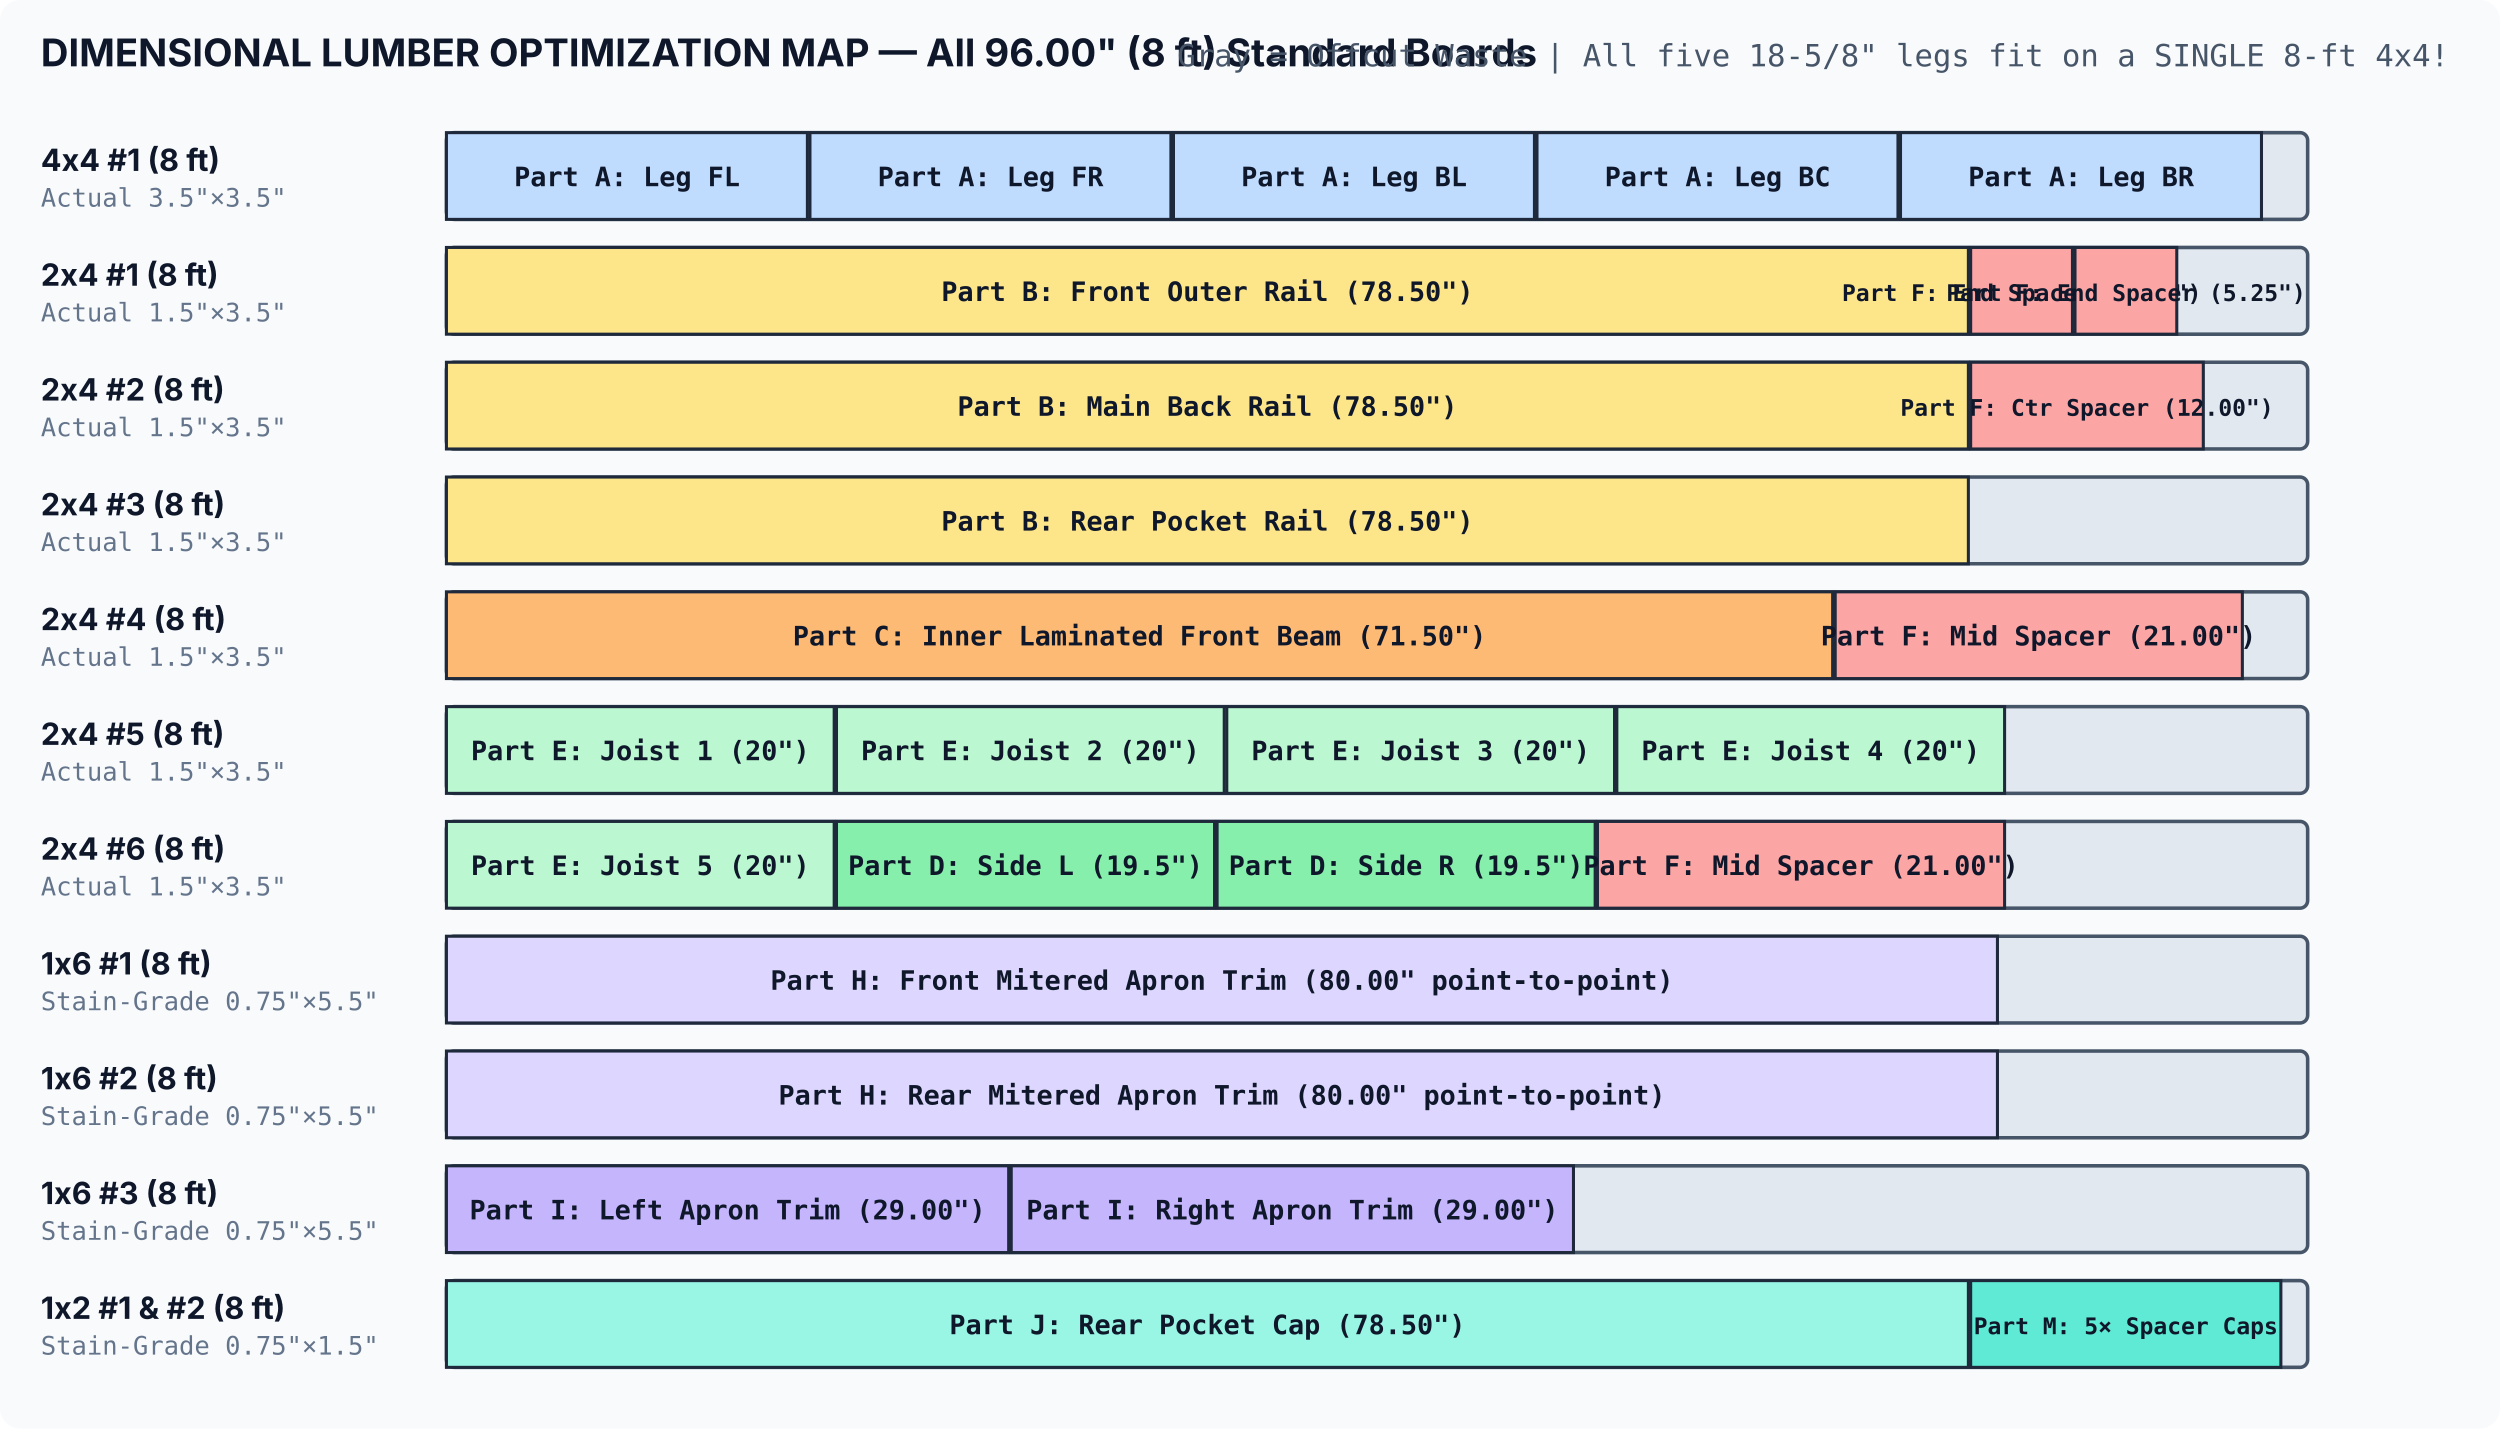
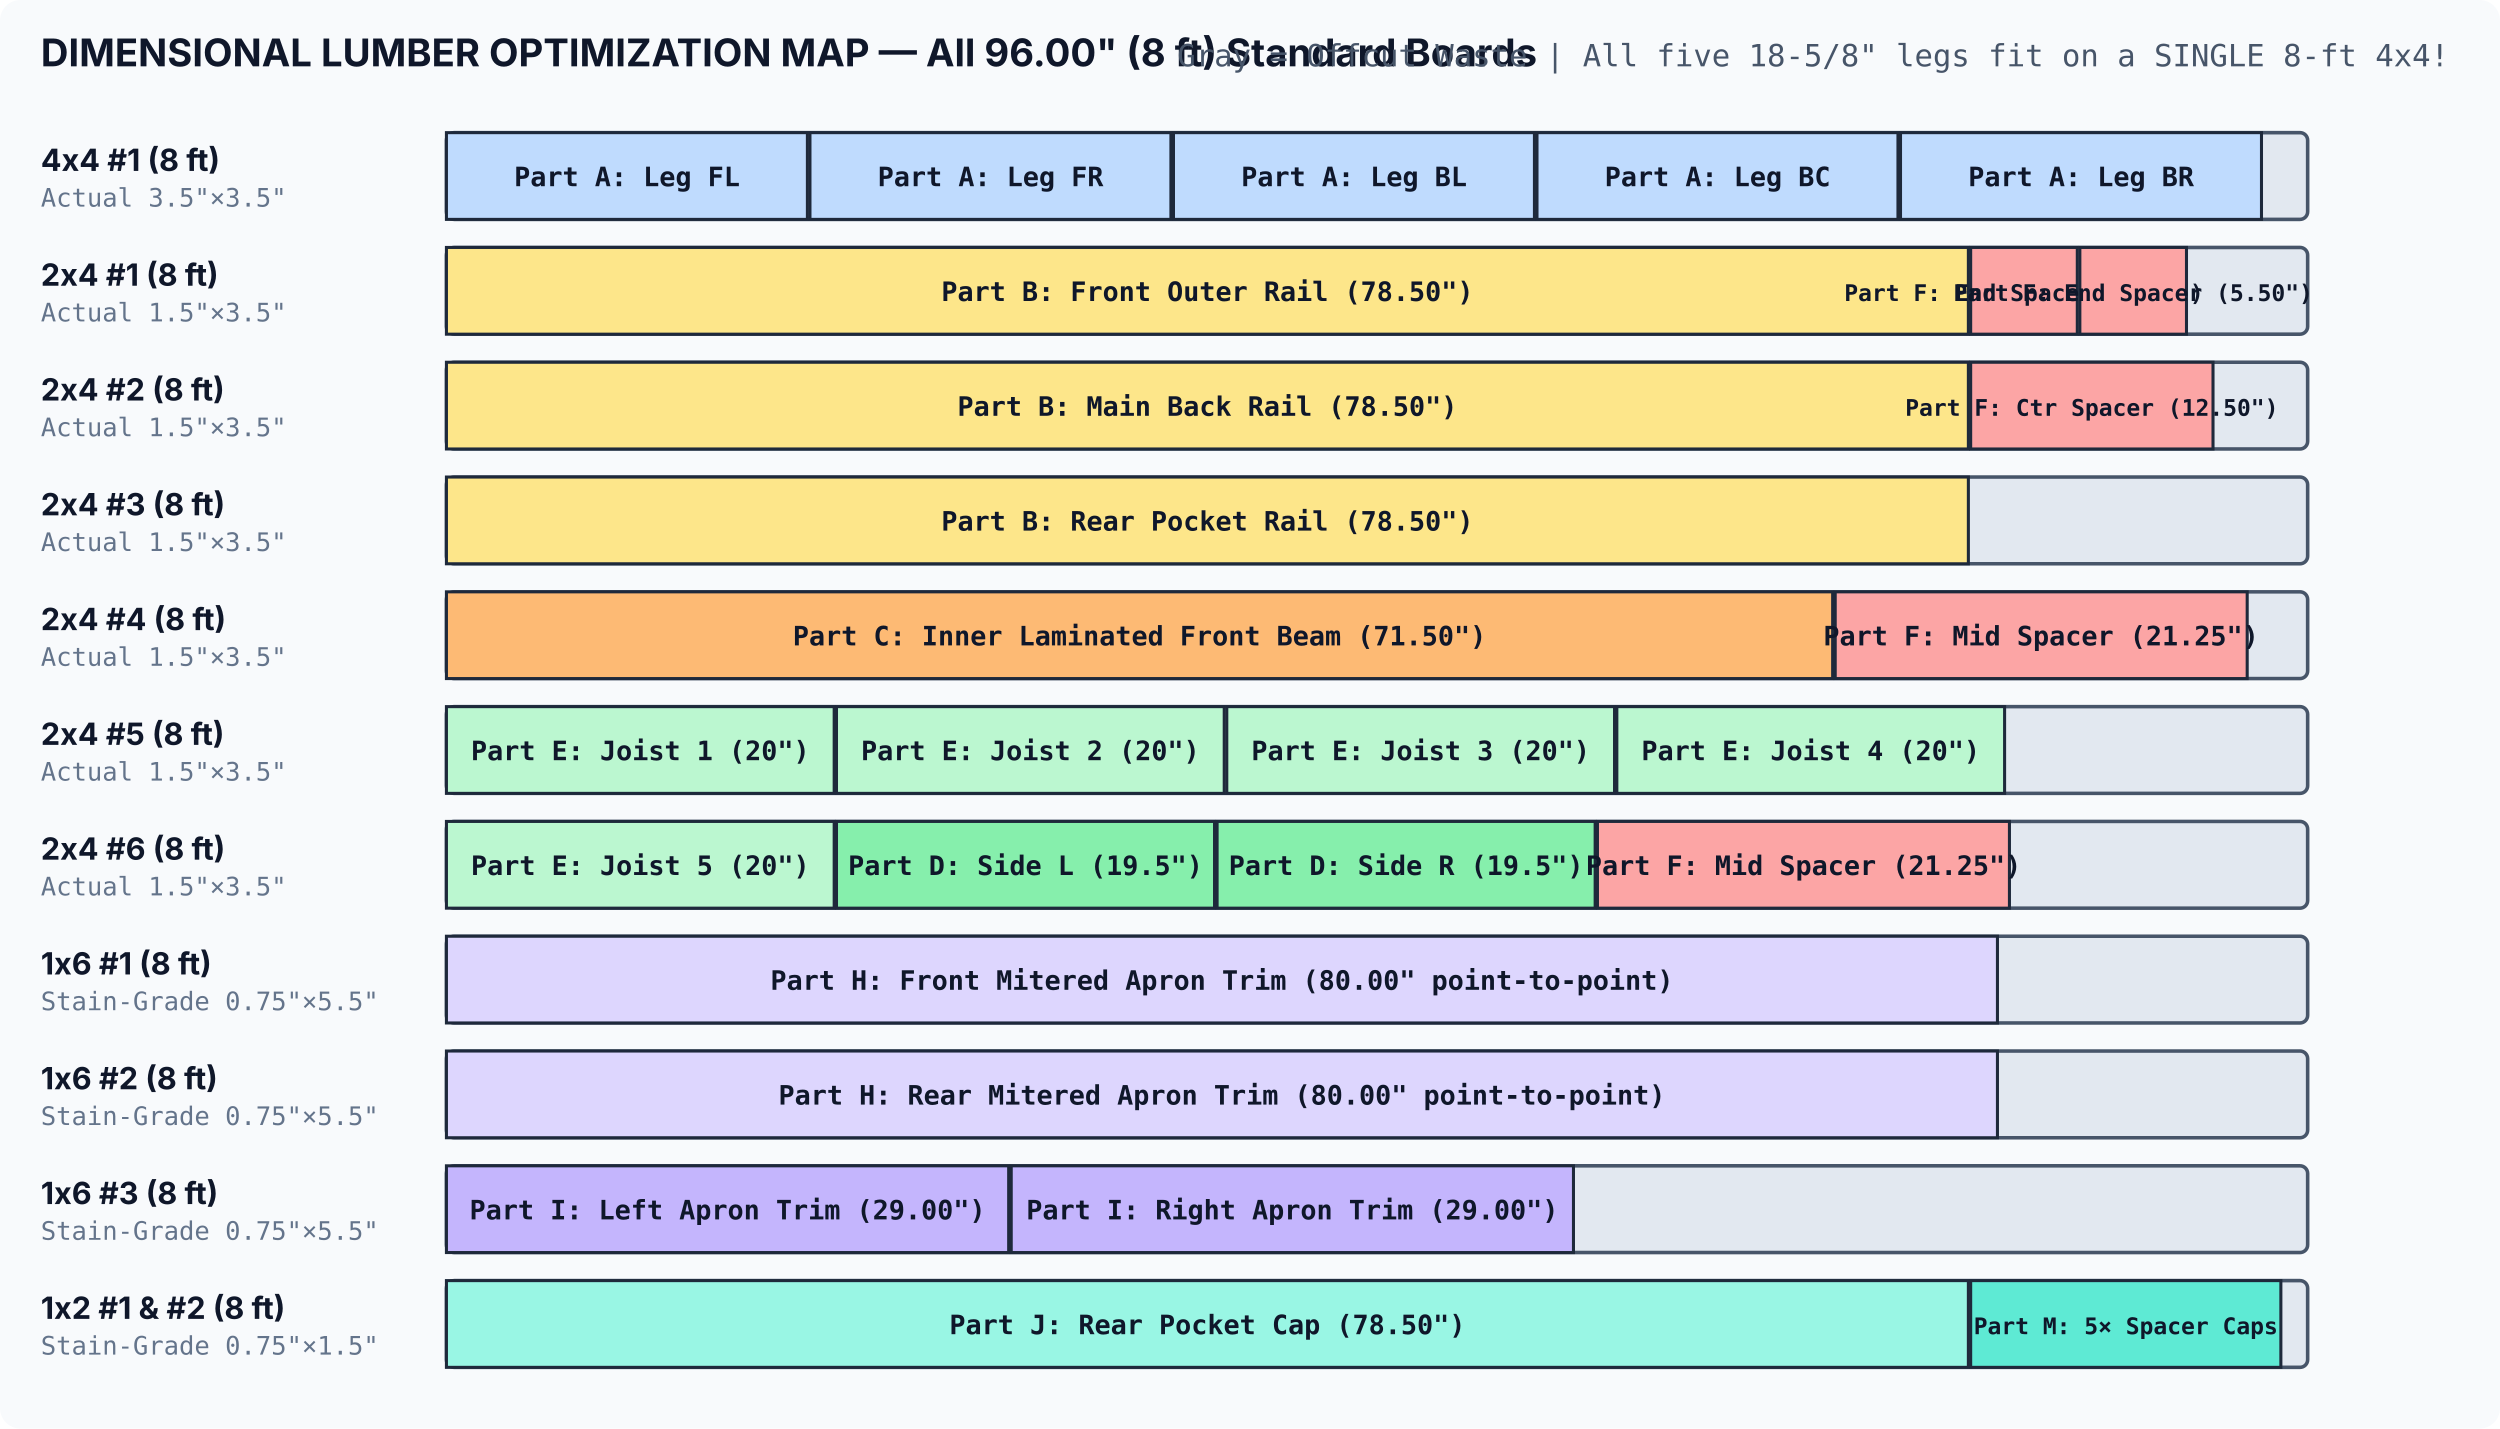
<svg xmlns="http://www.w3.org/2000/svg" viewBox="0 0 980 560" class="blueprint-svg">
  <rect width="980" height="560" fill="#f8fafc" rx="8" />
  <text x="16" y="26" font-family="Inter, system-ui, sans-serif" font-size="15" font-weight="700" fill="#0f172a">
    DIMENSIONAL LUMBER OPTIMIZATION MAP — All 96.00" (8 ft) Standard Boards
  </text>
  <text x="960" y="26" text-anchor="end" font-family="JetBrains Mono, monospace" font-size="12" fill="#475569">
    Gray = Offcut Waste | All five 18-5/8" legs fit on a SINGLE 8-ft 4x4!
  </text>
  <text x="16" y="67" font-family="Inter, sans-serif" font-size="12" font-weight="700" fill="#0f172a">4x4 #1 (8 ft)</text>
  <text x="16" y="81" font-family="JetBrains Mono, monospace" font-size="10" fill="#64748b">Actual 3.5"×3.5"</text>
  <rect x="175" y="52" width="729.6" height="34" fill="#e2e8f0" stroke="#475569" stroke-width="1.4" rx="3" />
  <rect x="175.0" y="52" width="141.5" height="34" fill="#bfdbfe" stroke="#1e293b" stroke-width="1.2" />
  <text x="245.8" y="73" text-anchor="middle" font-family="JetBrains Mono, monospace" font-size="10.5" font-weight="700" fill="#0f172a">Part A: Leg FL</text>
  <rect x="317.5" y="52" width="141.5" height="34" fill="#bfdbfe" stroke="#1e293b" stroke-width="1.2" />
  <text x="388.3" y="73" text-anchor="middle" font-family="JetBrains Mono, monospace" font-size="10.5" font-weight="700" fill="#0f172a">Part A: Leg FR</text>
  <rect x="460.0" y="52" width="141.5" height="34" fill="#bfdbfe" stroke="#1e293b" stroke-width="1.2" />
  <text x="530.8" y="73" text-anchor="middle" font-family="JetBrains Mono, monospace" font-size="10.5" font-weight="700" fill="#0f172a">Part A: Leg BL</text>
  <rect x="602.5" y="52" width="141.5" height="34" fill="#bfdbfe" stroke="#1e293b" stroke-width="1.2" />
  <text x="673.3" y="73" text-anchor="middle" font-family="JetBrains Mono, monospace" font-size="10.5" font-weight="700" fill="#0f172a">Part A: Leg BC</text>
  <rect x="745.0" y="52" width="141.5" height="34" fill="#bfdbfe" stroke="#1e293b" stroke-width="1.2" />
  <text x="815.8" y="73" text-anchor="middle" font-family="JetBrains Mono, monospace" font-size="10.5" font-weight="700" fill="#0f172a">Part A: Leg BR</text>
  <text x="16" y="112" font-family="Inter, sans-serif" font-size="12" font-weight="700" fill="#0f172a">2x4 #1 (8 ft)</text>
  <text x="16" y="126" font-family="JetBrains Mono, monospace" font-size="10" fill="#64748b">Actual 1.5"×3.5"</text>
  <rect x="175" y="97" width="729.6" height="34" fill="#e2e8f0" stroke="#475569" stroke-width="1.4" rx="3" />
  <rect x="175.0" y="97" width="596.6" height="34" fill="#fde68a" stroke="#1e293b" stroke-width="1.2" />
  <text x="473.3" y="118" text-anchor="middle" font-family="JetBrains Mono, monospace" font-size="10.5" font-weight="700" fill="#0f172a">Part B: Front Outer Rail (78.50")</text>
-   <rect x="772.5" y="97" width="39.9" height="34" fill="#fca5a5" stroke="#1e293b" stroke-width="1.2" />
-   <text x="792.5" y="118" text-anchor="middle" font-family="JetBrains Mono, monospace" font-size="9.0" font-weight="700" fill="#0f172a">Part F: End Spacer (5.25")</text>
-   <rect x="813.4" y="97" width="39.9" height="34" fill="#fca5a5" stroke="#1e293b" stroke-width="1.2" />
-   <text x="833.4" y="118" text-anchor="middle" font-family="JetBrains Mono, monospace" font-size="9.0" font-weight="700" fill="#0f172a">Part F: End Spacer (5.25")</text>
+   <rect x="772.5" y="97" width="41.8" height="34" fill="#fca5a5" stroke="#1e293b" stroke-width="1.2" />
+   <text x="793.4" y="118" text-anchor="middle" font-family="JetBrains Mono, monospace" font-size="9.0" font-weight="700" fill="#0f172a">Part F: End Spacer (5.50")</text>
+   <rect x="815.3" y="97" width="41.8" height="34" fill="#fca5a5" stroke="#1e293b" stroke-width="1.2" />
+   <text x="836.2" y="118" text-anchor="middle" font-family="JetBrains Mono, monospace" font-size="9.0" font-weight="700" fill="#0f172a">Part F: End Spacer (5.50")</text>
  <text x="16" y="157" font-family="Inter, sans-serif" font-size="12" font-weight="700" fill="#0f172a">2x4 #2 (8 ft)</text>
  <text x="16" y="171" font-family="JetBrains Mono, monospace" font-size="10" fill="#64748b">Actual 1.5"×3.5"</text>
  <rect x="175" y="142" width="729.6" height="34" fill="#e2e8f0" stroke="#475569" stroke-width="1.4" rx="3" />
  <rect x="175.0" y="142" width="596.6" height="34" fill="#fde68a" stroke="#1e293b" stroke-width="1.2" />
  <text x="473.3" y="163" text-anchor="middle" font-family="JetBrains Mono, monospace" font-size="10.5" font-weight="700" fill="#0f172a">Part B: Main Back Rail (78.50")</text>
-   <rect x="772.5" y="142" width="91.2" height="34" fill="#fca5a5" stroke="#1e293b" stroke-width="1.2" />
-   <text x="818.1" y="163" text-anchor="middle" font-family="JetBrains Mono, monospace" font-size="9.0" font-weight="700" fill="#0f172a">Part F: Ctr Spacer (12.00")</text>
+   <rect x="772.5" y="142" width="95.0" height="34" fill="#fca5a5" stroke="#1e293b" stroke-width="1.2" />
+   <text x="820.0" y="163" text-anchor="middle" font-family="JetBrains Mono, monospace" font-size="9.0" font-weight="700" fill="#0f172a">Part F: Ctr Spacer (12.50")</text>
  <text x="16" y="202" font-family="Inter, sans-serif" font-size="12" font-weight="700" fill="#0f172a">2x4 #3 (8 ft)</text>
  <text x="16" y="216" font-family="JetBrains Mono, monospace" font-size="10" fill="#64748b">Actual 1.5"×3.5"</text>
  <rect x="175" y="187" width="729.6" height="34" fill="#e2e8f0" stroke="#475569" stroke-width="1.4" rx="3" />
  <rect x="175.0" y="187" width="596.6" height="34" fill="#fde68a" stroke="#1e293b" stroke-width="1.2" />
  <text x="473.3" y="208" text-anchor="middle" font-family="JetBrains Mono, monospace" font-size="10.5" font-weight="700" fill="#0f172a">Part B: Rear Pocket Rail (78.50")</text>
  <text x="16" y="247" font-family="Inter, sans-serif" font-size="12" font-weight="700" fill="#0f172a">2x4 #4 (8 ft)</text>
  <text x="16" y="261" font-family="JetBrains Mono, monospace" font-size="10" fill="#64748b">Actual 1.5"×3.5"</text>
  <rect x="175" y="232" width="729.6" height="34" fill="#e2e8f0" stroke="#475569" stroke-width="1.4" rx="3" />
  <rect x="175.0" y="232" width="543.4" height="34" fill="#fdba74" stroke="#1e293b" stroke-width="1.2" />
  <text x="446.7" y="253" text-anchor="middle" font-family="JetBrains Mono, monospace" font-size="10.5" font-weight="700" fill="#0f172a">Part C: Inner Laminated Front Beam (71.50")</text>
-   <rect x="719.4" y="232" width="159.6" height="34" fill="#fca5a5" stroke="#1e293b" stroke-width="1.2" />
-   <text x="799.1" y="253" text-anchor="middle" font-family="JetBrains Mono, monospace" font-size="10.5" font-weight="700" fill="#0f172a">Part F: Mid Spacer (21.00")</text>
+   <rect x="719.4" y="232" width="161.5" height="34" fill="#fca5a5" stroke="#1e293b" stroke-width="1.2" />
+   <text x="800.1" y="253" text-anchor="middle" font-family="JetBrains Mono, monospace" font-size="10.5" font-weight="700" fill="#0f172a">Part F: Mid Spacer (21.25")</text>
  <text x="16" y="292" font-family="Inter, sans-serif" font-size="12" font-weight="700" fill="#0f172a">2x4 #5 (8 ft)</text>
  <text x="16" y="306" font-family="JetBrains Mono, monospace" font-size="10" fill="#64748b">Actual 1.5"×3.5"</text>
  <rect x="175" y="277" width="729.6" height="34" fill="#e2e8f0" stroke="#475569" stroke-width="1.4" rx="3" />
  <rect x="175.0" y="277" width="152.0" height="34" fill="#bbf7d0" stroke="#1e293b" stroke-width="1.2" />
  <text x="251.0" y="298" text-anchor="middle" font-family="JetBrains Mono, monospace" font-size="10.5" font-weight="700" fill="#0f172a">Part E: Joist 1 (20")</text>
  <rect x="327.9" y="277" width="152.0" height="34" fill="#bbf7d0" stroke="#1e293b" stroke-width="1.2" />
  <text x="403.9" y="298" text-anchor="middle" font-family="JetBrains Mono, monospace" font-size="10.5" font-weight="700" fill="#0f172a">Part E: Joist 2 (20")</text>
  <rect x="480.9" y="277" width="152.0" height="34" fill="#bbf7d0" stroke="#1e293b" stroke-width="1.2" />
  <text x="556.9" y="298" text-anchor="middle" font-family="JetBrains Mono, monospace" font-size="10.5" font-weight="700" fill="#0f172a">Part E: Joist 3 (20")</text>
  <rect x="633.8" y="277" width="152.0" height="34" fill="#bbf7d0" stroke="#1e293b" stroke-width="1.2" />
  <text x="709.8" y="298" text-anchor="middle" font-family="JetBrains Mono, monospace" font-size="10.5" font-weight="700" fill="#0f172a">Part E: Joist 4 (20")</text>
  <text x="16" y="337" font-family="Inter, sans-serif" font-size="12" font-weight="700" fill="#0f172a">2x4 #6 (8 ft)</text>
  <text x="16" y="351" font-family="JetBrains Mono, monospace" font-size="10" fill="#64748b">Actual 1.5"×3.5"</text>
  <rect x="175" y="322" width="729.6" height="34" fill="#e2e8f0" stroke="#475569" stroke-width="1.4" rx="3" />
  <rect x="175.0" y="322" width="152.0" height="34" fill="#bbf7d0" stroke="#1e293b" stroke-width="1.2" />
  <text x="251.0" y="343" text-anchor="middle" font-family="JetBrains Mono, monospace" font-size="10.5" font-weight="700" fill="#0f172a">Part E: Joist 5 (20")</text>
  <rect x="327.9" y="322" width="148.2" height="34" fill="#86efac" stroke="#1e293b" stroke-width="1.2" />
  <text x="402.0" y="343" text-anchor="middle" font-family="JetBrains Mono, monospace" font-size="10.5" font-weight="700" fill="#0f172a">Part D: Side L (19.5")</text>
  <rect x="477.1" y="322" width="148.2" height="34" fill="#86efac" stroke="#1e293b" stroke-width="1.2" />
  <text x="551.2" y="343" text-anchor="middle" font-family="JetBrains Mono, monospace" font-size="10.5" font-weight="700" fill="#0f172a">Part D: Side R (19.5")</text>
-   <rect x="626.2" y="322" width="159.6" height="34" fill="#fca5a5" stroke="#1e293b" stroke-width="1.2" />
-   <text x="706.0" y="343" text-anchor="middle" font-family="JetBrains Mono, monospace" font-size="10.5" font-weight="700" fill="#0f172a">Part F: Mid Spacer (21.00")</text>
+   <rect x="626.2" y="322" width="161.5" height="34" fill="#fca5a5" stroke="#1e293b" stroke-width="1.2" />
+   <text x="707.0" y="343" text-anchor="middle" font-family="JetBrains Mono, monospace" font-size="10.5" font-weight="700" fill="#0f172a">Part F: Mid Spacer (21.25")</text>
  <text x="16" y="382" font-family="Inter, sans-serif" font-size="12" font-weight="700" fill="#0f172a">1x6 #1 (8 ft)</text>
  <text x="16" y="396" font-family="JetBrains Mono, monospace" font-size="10" fill="#64748b">Stain-Grade 0.75"×5.5"</text>
  <rect x="175" y="367" width="729.6" height="34" fill="#e2e8f0" stroke="#475569" stroke-width="1.4" rx="3" />
  <rect x="175.0" y="367" width="608.0" height="34" fill="#ddd6fe" stroke="#1e293b" stroke-width="1.2" />
  <text x="479.0" y="388" text-anchor="middle" font-family="JetBrains Mono, monospace" font-size="10.5" font-weight="700" fill="#0f172a">Part H: Front Mitered Apron Trim (80.00" point-to-point)</text>
  <text x="16" y="427" font-family="Inter, sans-serif" font-size="12" font-weight="700" fill="#0f172a">1x6 #2 (8 ft)</text>
  <text x="16" y="441" font-family="JetBrains Mono, monospace" font-size="10" fill="#64748b">Stain-Grade 0.75"×5.5"</text>
  <rect x="175" y="412" width="729.6" height="34" fill="#e2e8f0" stroke="#475569" stroke-width="1.4" rx="3" />
  <rect x="175.0" y="412" width="608.0" height="34" fill="#ddd6fe" stroke="#1e293b" stroke-width="1.2" />
  <text x="479.0" y="433" text-anchor="middle" font-family="JetBrains Mono, monospace" font-size="10.5" font-weight="700" fill="#0f172a">Part H: Rear Mitered Apron Trim (80.00" point-to-point)</text>
  <text x="16" y="472" font-family="Inter, sans-serif" font-size="12" font-weight="700" fill="#0f172a">1x6 #3 (8 ft)</text>
  <text x="16" y="486" font-family="JetBrains Mono, monospace" font-size="10" fill="#64748b">Stain-Grade 0.75"×5.5"</text>
  <rect x="175" y="457" width="729.6" height="34" fill="#e2e8f0" stroke="#475569" stroke-width="1.4" rx="3" />
  <rect x="175.0" y="457" width="220.4" height="34" fill="#c4b5fd" stroke="#1e293b" stroke-width="1.2" />
  <text x="285.2" y="478" text-anchor="middle" font-family="JetBrains Mono, monospace" font-size="10.5" font-weight="700" fill="#0f172a">Part I: Left Apron Trim (29.00")</text>
  <rect x="396.4" y="457" width="220.4" height="34" fill="#c4b5fd" stroke="#1e293b" stroke-width="1.2" />
  <text x="506.6" y="478" text-anchor="middle" font-family="JetBrains Mono, monospace" font-size="10.5" font-weight="700" fill="#0f172a">Part I: Right Apron Trim (29.00")</text>
  <text x="16" y="517" font-family="Inter, sans-serif" font-size="12" font-weight="700" fill="#0f172a">1x2 #1 &amp; #2 (8 ft)</text>
  <text x="16" y="531" font-family="JetBrains Mono, monospace" font-size="10" fill="#64748b">Stain-Grade 0.75"×1.5"</text>
  <rect x="175" y="502" width="729.6" height="34" fill="#e2e8f0" stroke="#475569" stroke-width="1.4" rx="3" />
  <rect x="175.0" y="502" width="596.6" height="34" fill="#99f6e4" stroke="#1e293b" stroke-width="1.2" />
  <text x="473.3" y="523" text-anchor="middle" font-family="JetBrains Mono, monospace" font-size="10.5" font-weight="700" fill="#0f172a">Part J: Rear Pocket Cap (78.50")</text>
  <rect x="772.5" y="502" width="121.6" height="34" fill="#5eead4" stroke="#1e293b" stroke-width="1.2" />
  <text x="833.3" y="523" text-anchor="middle" font-family="JetBrains Mono, monospace" font-size="9.0" font-weight="700" fill="#0f172a">Part M: 5× Spacer Caps</text>
</svg>
